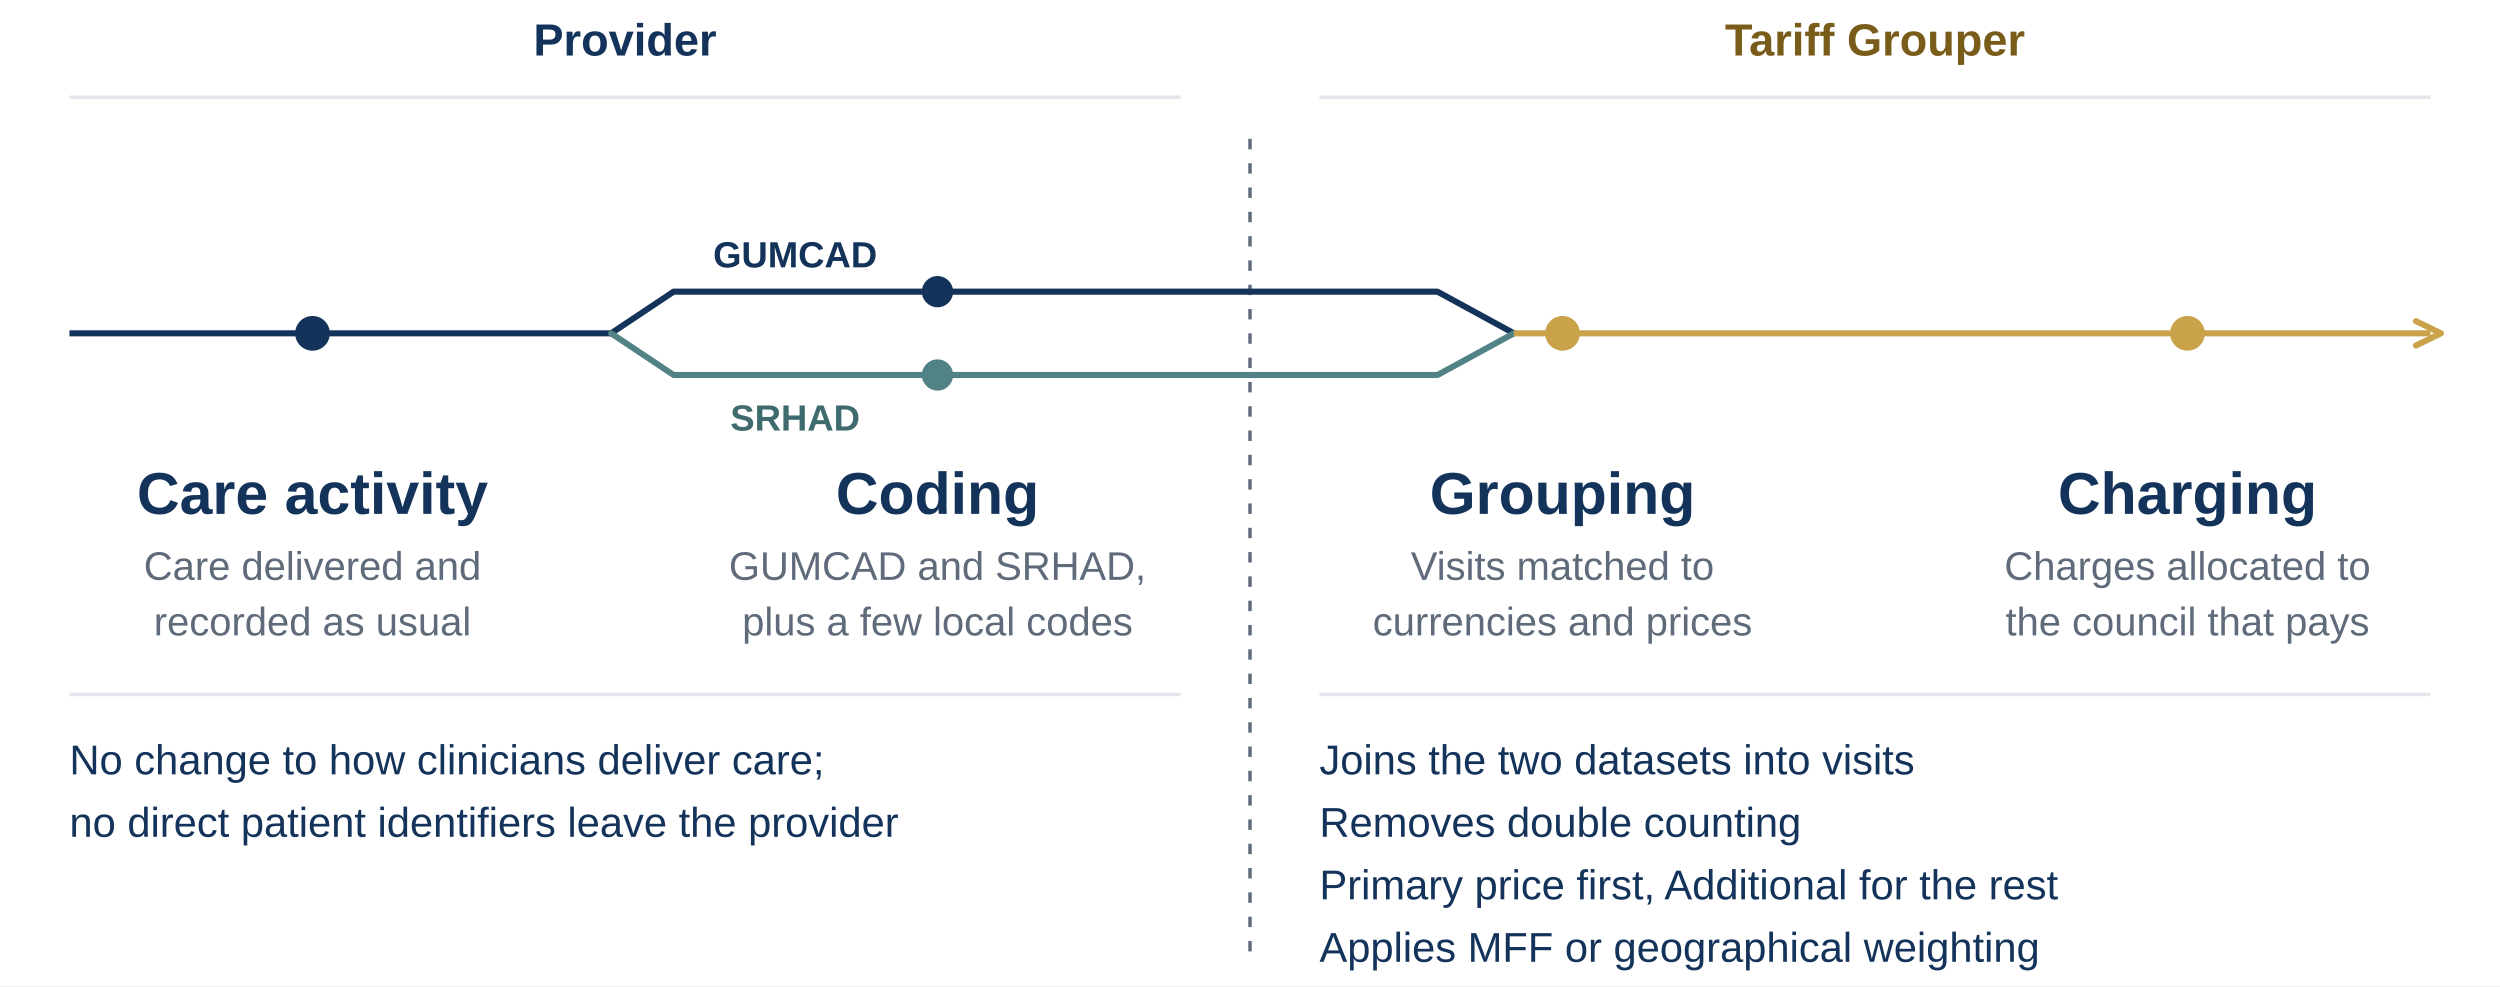
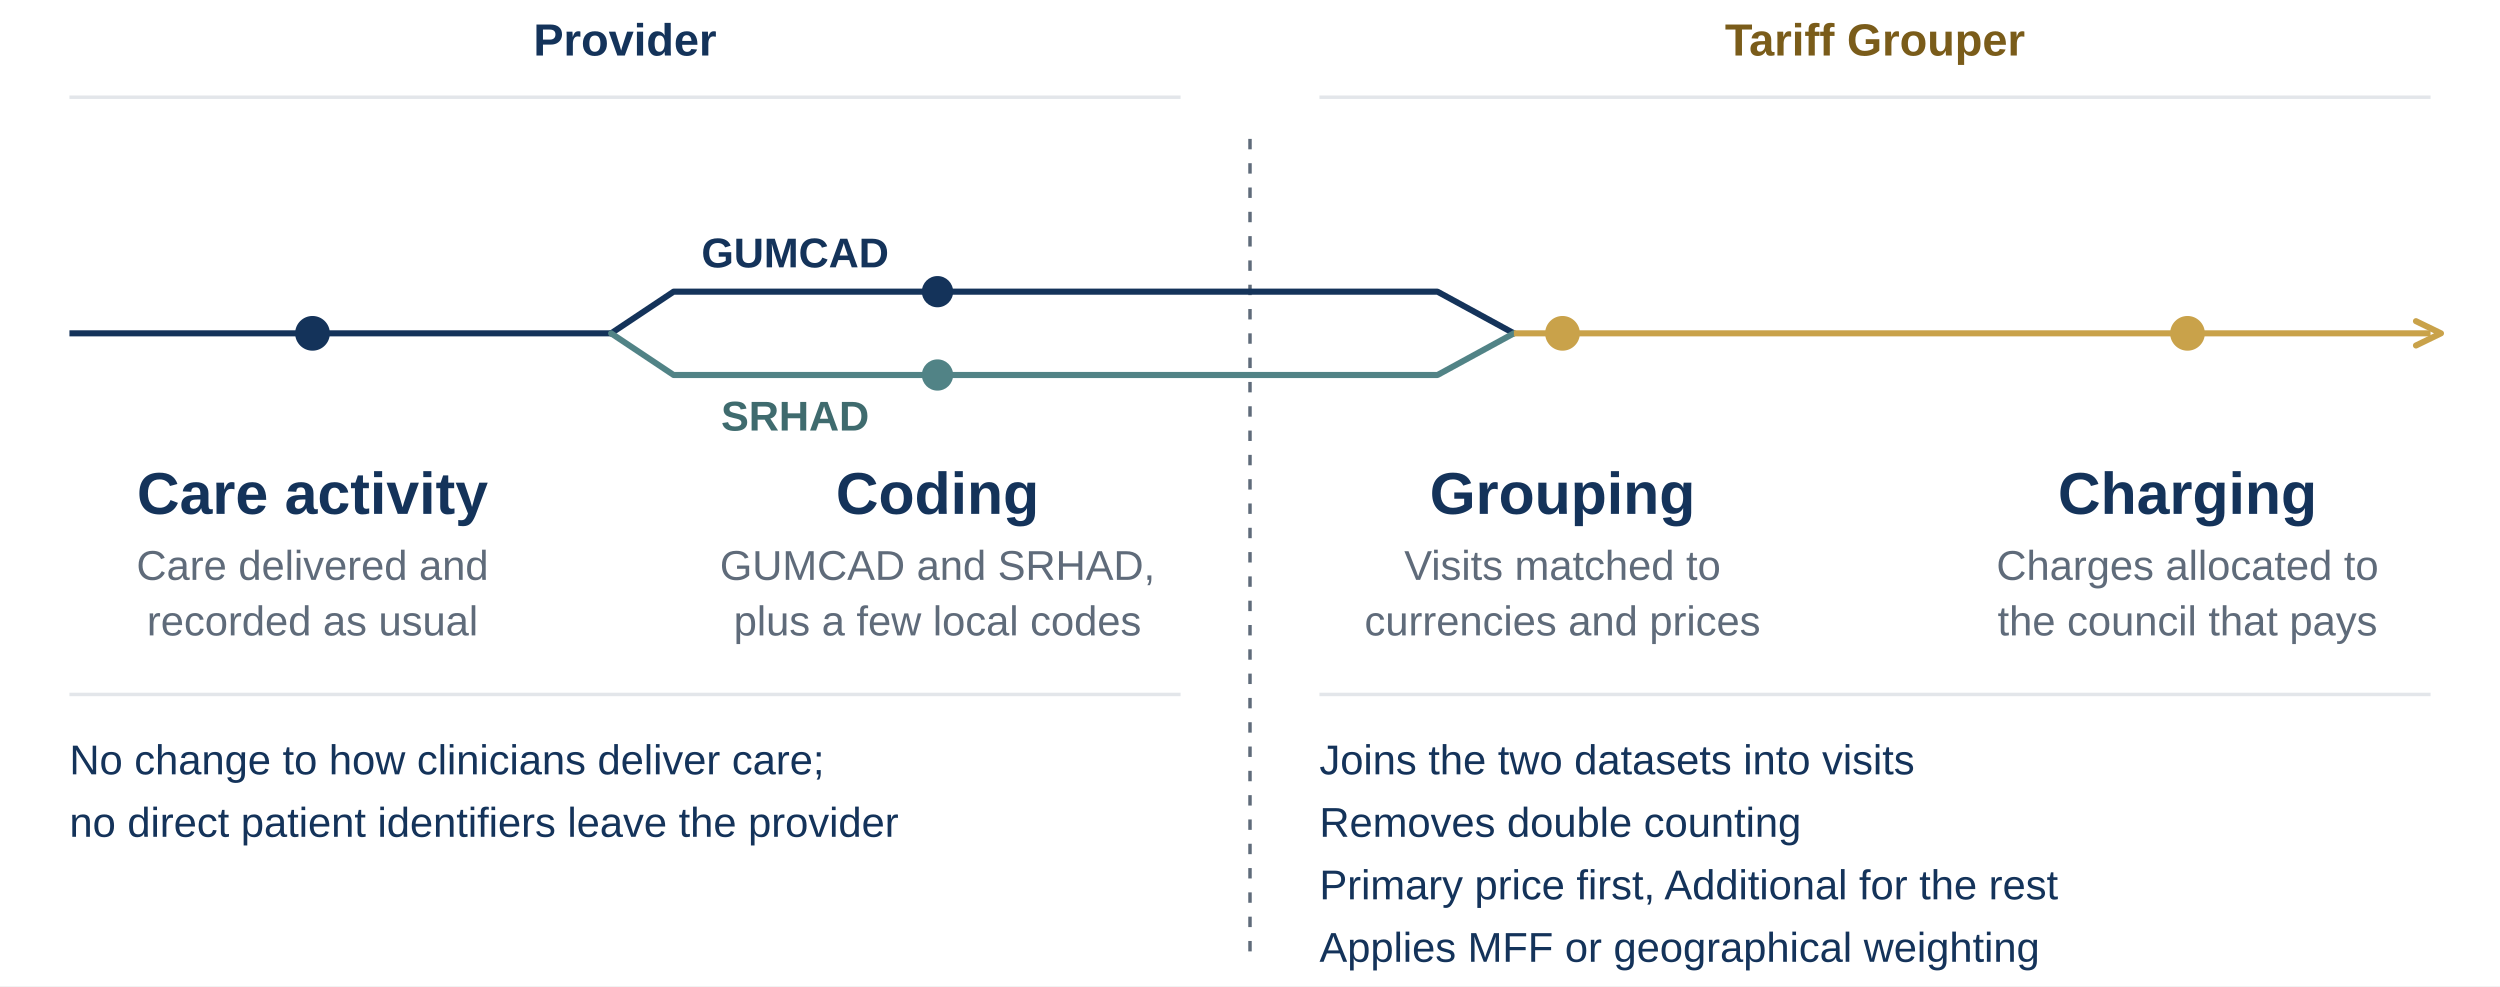
<svg xmlns="http://www.w3.org/2000/svg" viewBox="0 0 720 284" width="720" height="284" role="img" aria-label="Four steps from care to charging. The provider delivers and records care as usual and codes it in two returns, GUMCAD and SRHAD, plus a few local codes. The Tariff Grouper joins the two datasets into visits, matches them to currencies and prices, and allocates each charge to the council that pays." font-family="Arial, Helvetica, sans-serif">
  <rect width="720" height="284" fill="#ffffff" />
  <text x="180" y="16" font-size="13" text-anchor="middle" font-weight="bold" fill="#14335a">Provider</text>
  <text x="540" y="16" font-size="13" text-anchor="middle" font-weight="bold" fill="#7a5c1a">Tariff Grouper</text>
  <line x1="20" y1="28" x2="340" y2="28" stroke="#e3e6ea" stroke-width="1" />
  <line x1="380" y1="28" x2="700" y2="28" stroke="#e3e6ea" stroke-width="1" />
  <line x1="360" y1="40" x2="360" y2="274" stroke="#5f6b7a" stroke-width="1" stroke-dasharray="3 4" />
  <line x1="20" y1="96" x2="176" y2="96" stroke="#14335a" stroke-width="1.75" />
  <path d="M176 96 L194 84 L414 84 L436 96" fill="none" stroke="#14335a" stroke-width="1.75" stroke-linecap="round" stroke-linejoin="round" />
  <path d="M176 96 L194 108 L414 108 L436 96" fill="none" stroke="#518386" stroke-width="1.75" stroke-linecap="round" stroke-linejoin="round" />
  <line x1="436" y1="96" x2="700" y2="96" stroke="#c9a24a" stroke-width="1.75" />
  <path d="M695.8 99.5 L703 96 L695.8 92.5" fill="none" stroke="#c9a24a" stroke-width="1.75" stroke-linecap="round" stroke-linejoin="round" />
-   <text x="229" y="77" font-size="10.5" text-anchor="middle" font-weight="bold" fill="#14335a">GUMCAD</text>
-   <text x="229" y="124" font-size="10.5" text-anchor="middle" font-weight="bold" fill="#3f6b6e">SRHAD</text>
+   <text x="229" y="77" font-size="12" text-anchor="middle" font-weight="bold" fill="#14335a">GUMCAD</text>
+   <text x="229" y="124" font-size="12" text-anchor="middle" font-weight="bold" fill="#3f6b6e">SRHAD</text>
  <circle cx="90" cy="96" r="5" fill="#14335a" />
  <circle cx="270" cy="84" r="4.5" fill="#14335a" />
  <circle cx="270" cy="108" r="4.5" fill="#518386" />
  <circle cx="450" cy="96" r="5" fill="#c9a24a" />
  <circle cx="630" cy="96" r="5" fill="#c9a24a" />
  <text x="90" y="148" font-size="17" text-anchor="middle" font-weight="bold" fill="#14335a">Care activity</text>
-   <text x="90" y="167" font-size="11.5" text-anchor="middle" fill="#5f6b7a">Care delivered and</text>
-   <text x="90" y="183" font-size="11.5" text-anchor="middle" fill="#5f6b7a">recorded as usual</text>
+   <text x="90" y="167" font-size="12" text-anchor="middle" fill="#5f6b7a">Care delivered and</text>
+   <text x="90" y="183" font-size="12" text-anchor="middle" fill="#5f6b7a">recorded as usual</text>
  <text x="270" y="148" font-size="17" text-anchor="middle" font-weight="bold" fill="#14335a">Coding</text>
-   <text x="270" y="167" font-size="11.5" text-anchor="middle" fill="#5f6b7a">GUMCAD and SRHAD,</text>
-   <text x="270" y="183" font-size="11.5" text-anchor="middle" fill="#5f6b7a">plus a few local codes</text>
+   <text x="270" y="167" font-size="12" text-anchor="middle" fill="#5f6b7a">GUMCAD and SRHAD,</text>
+   <text x="270" y="183" font-size="12" text-anchor="middle" fill="#5f6b7a">plus a few local codes</text>
  <text x="450" y="148" font-size="17" text-anchor="middle" font-weight="bold" fill="#14335a">Grouping</text>
-   <text x="450" y="167" font-size="11.5" text-anchor="middle" fill="#5f6b7a">Visits matched to</text>
-   <text x="450" y="183" font-size="11.5" text-anchor="middle" fill="#5f6b7a">currencies and prices</text>
+   <text x="450" y="167" font-size="12" text-anchor="middle" fill="#5f6b7a">Visits matched to</text>
+   <text x="450" y="183" font-size="12" text-anchor="middle" fill="#5f6b7a">currencies and prices</text>
  <text x="630" y="148" font-size="17" text-anchor="middle" font-weight="bold" fill="#14335a">Charging</text>
-   <text x="630" y="167" font-size="11.5" text-anchor="middle" fill="#5f6b7a">Charges allocated to</text>
-   <text x="630" y="183" font-size="11.5" text-anchor="middle" fill="#5f6b7a">the council that pays</text>
+   <text x="630" y="167" font-size="12" text-anchor="middle" fill="#5f6b7a">Charges allocated to</text>
+   <text x="630" y="183" font-size="12" text-anchor="middle" fill="#5f6b7a">the council that pays</text>
  <line x1="20" y1="200" x2="340" y2="200" stroke="#e3e6ea" stroke-width="1" />
  <line x1="380" y1="200" x2="700" y2="200" stroke="#e3e6ea" stroke-width="1" />
  <text x="20" y="223" font-size="12" fill="#14335a">No change to how clinicians deliver care;</text>
  <text x="20" y="241" font-size="12" fill="#14335a">no direct patient identifiers leave the provider</text>
  <text x="380" y="223" font-size="12" fill="#14335a">Joins the two datasets into visits</text>
  <text x="380" y="241" font-size="12" fill="#14335a">Removes double counting</text>
  <text x="380" y="259" font-size="12" fill="#14335a">Primary price first, Additional for the rest</text>
  <text x="380" y="277" font-size="12" fill="#14335a">Applies MFF or geographical weighting</text>
</svg>
